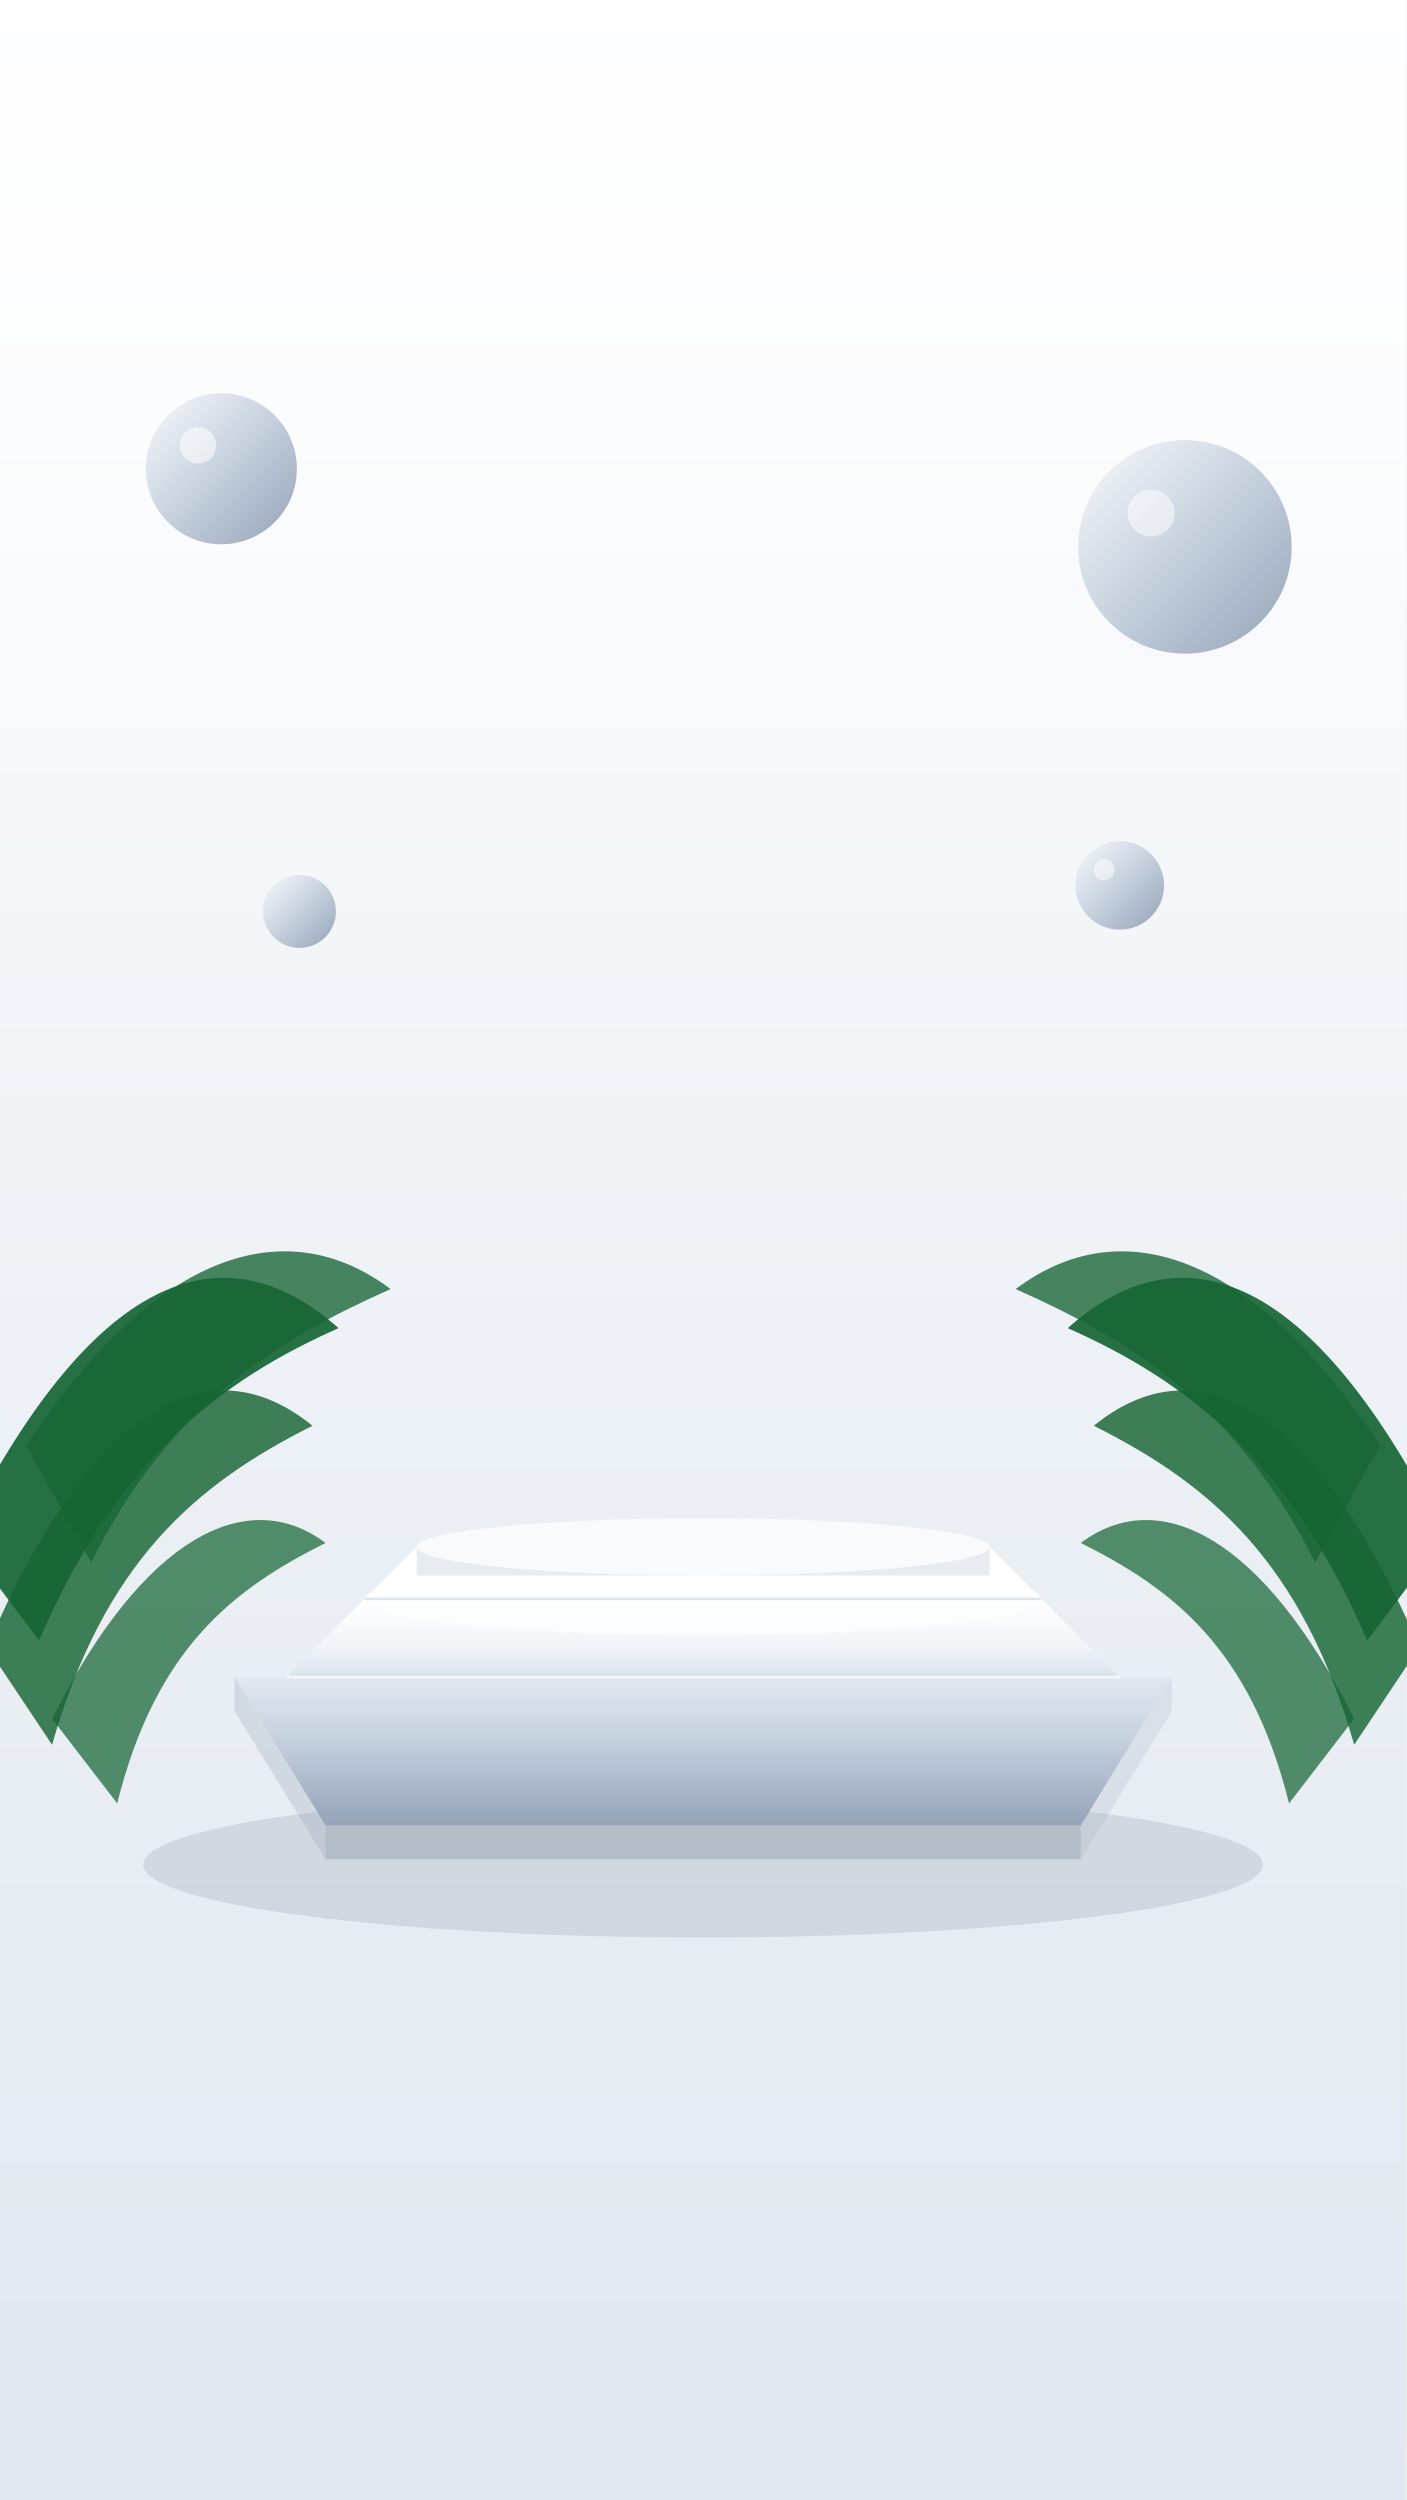
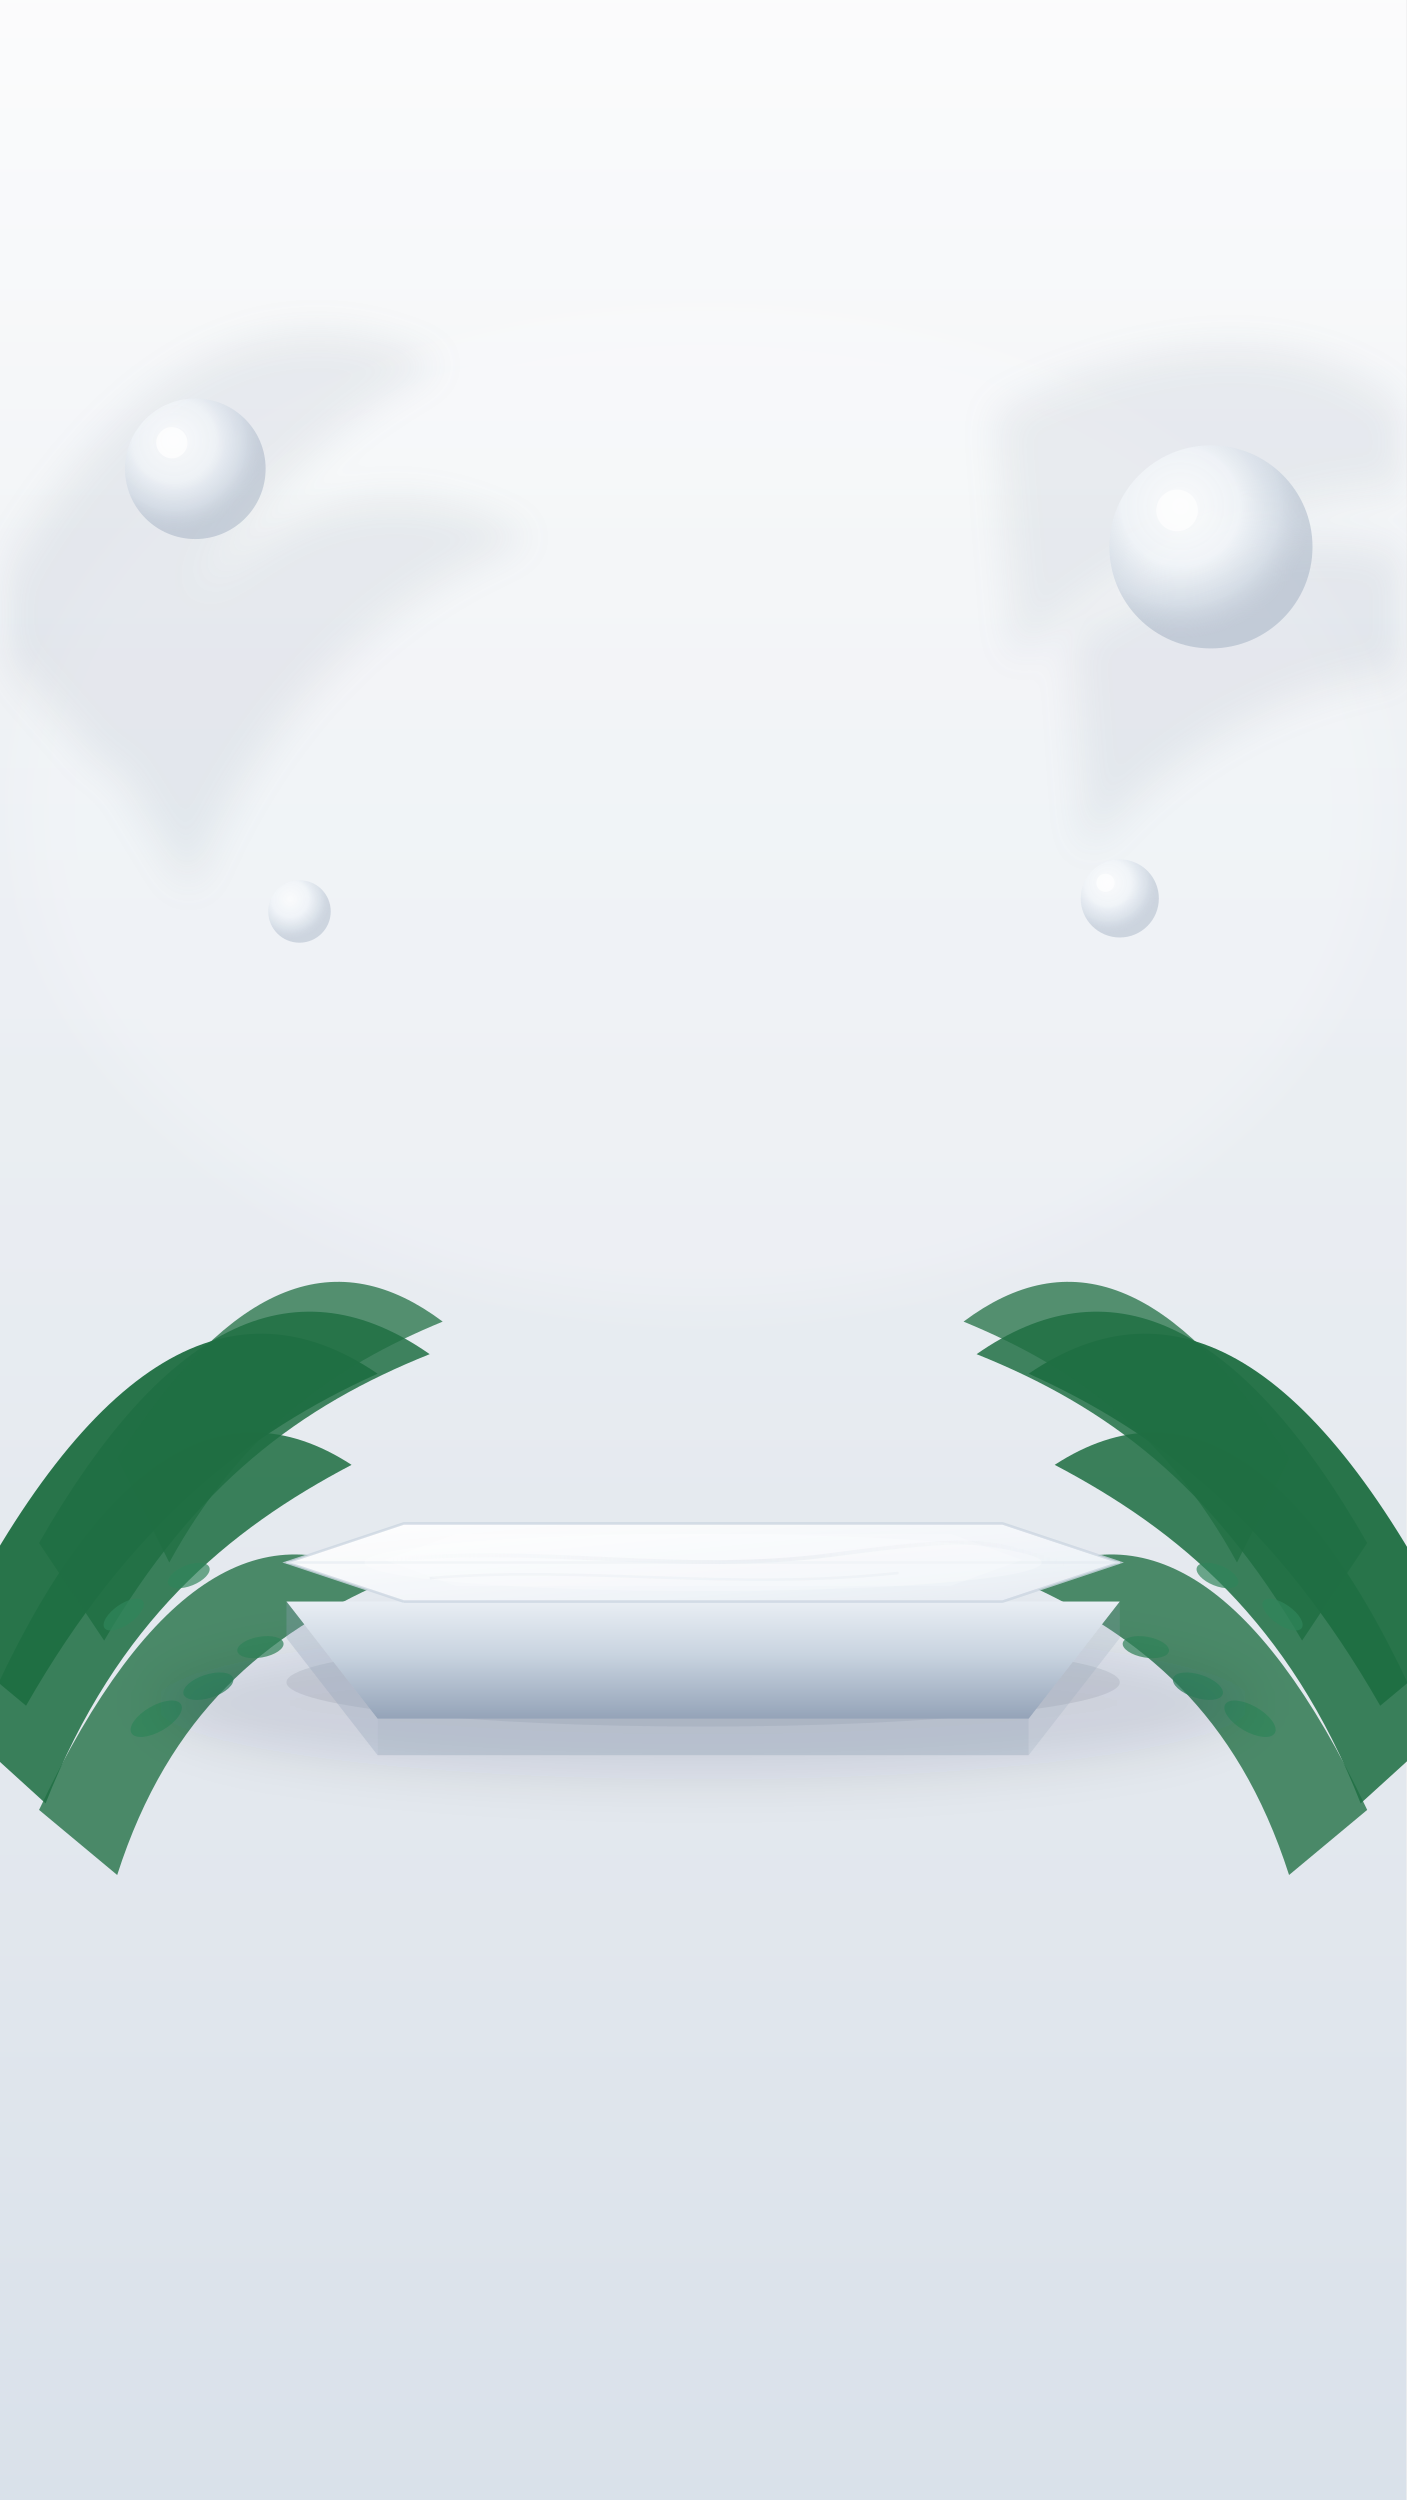
<svg xmlns="http://www.w3.org/2000/svg" width="1080" height="1920" viewBox="0 0 1080 1920">
  <defs>
-     <linearGradient id="bg" x1="0" y1="0" x2="0" y2="1">
-       <stop offset="0%" stop-color="#F8FAFC" />
-       <stop offset="45%" stop-color="#EEF2F6" />
+     <linearGradient id="bg-wall" x1="0" y1="0" x2="0" y2="1">
+       <stop offset="0%" stop-color="#F3F5F7" />
+       <stop offset="38%" stop-color="#E9EDF2" />
+       <stop offset="72%" stop-color="#E3E8EE" />
+       <stop offset="100%" stop-color="#D9E1EA" />
+     </linearGradient>
+     <linearGradient id="wall-softlight" x1="0.5" y1="0" x2="0.5" y2="1">
+       <stop offset="0%" stop-color="#FFFFFF" stop-opacity="0.65" />
+       <stop offset="45%" stop-color="#FFFFFF" stop-opacity="0.18" />
+       <stop offset="100%" stop-color="#FFFFFF" stop-opacity="0" />
+     </linearGradient>
+     <linearGradient id="marble-top" x1="0" y1="0" x2="1" y2="1">
+       <stop offset="0%" stop-color="#FFFFFF" />
+       <stop offset="35%" stop-color="#F6F8FA" />
+       <stop offset="70%" stop-color="#EDF2F7" />
      <stop offset="100%" stop-color="#E2E8F0" />
    </linearGradient>
-     <linearGradient id="wallGlow" x1="0.5" y1="0" x2="0.5" y2="1">
-       <stop offset="0%" stop-color="#FFFFFF" stop-opacity="0.95" />
-       <stop offset="55%" stop-color="#FFFFFF" stop-opacity="0.25" />
-       <stop offset="100%" stop-color="#FFFFFF" stop-opacity="0" />
+     <linearGradient id="marble-vein" x1="0" y1="0" x2="1" y2="0">
+       <stop offset="0%" stop-color="#CBD5E1" stop-opacity="0" />
+       <stop offset="40%" stop-color="#CBD5E1" stop-opacity="0.28" />
+       <stop offset="55%" stop-color="#94A3B8" stop-opacity="0.18" />
+       <stop offset="100%" stop-color="#CBD5E1" stop-opacity="0" />
    </linearGradient>
-     <linearGradient id="podiumTop" x1="0" y1="0" x2="0" y2="1">
-       <stop offset="0%" stop-color="#FFFFFF" />
-       <stop offset="60%" stop-color="#F1F5F9" />
-       <stop offset="100%" stop-color="#D9E2EC" />
+     <linearGradient id="silver-side" x1="0" y1="0" x2="0" y2="1">
+       <stop offset="0%" stop-color="#F8FAFC" />
+       <stop offset="30%" stop-color="#DDE5EE" />
+       <stop offset="55%" stop-color="#C4CFDB" />
+       <stop offset="100%" stop-color="#9FB0C2" />
    </linearGradient>
-     <linearGradient id="podiumFront" x1="0" y1="0" x2="0" y2="1">
-       <stop offset="0%" stop-color="#E2E8F0" />
-       <stop offset="40%" stop-color="#C7D2DF" />
+     <linearGradient id="silver-front" x1="0" y1="0" x2="0" y2="1">
+       <stop offset="0%" stop-color="#E9EEF4" />
+       <stop offset="45%" stop-color="#C9D4E0" />
      <stop offset="100%" stop-color="#94A3B8" />
    </linearGradient>
-     <linearGradient id="metal" x1="0" y1="0" x2="1" y2="1">
-       <stop offset="0%" stop-color="#F8FAFC" />
-       <stop offset="45%" stop-color="#CBD5E1" />
-       <stop offset="100%" stop-color="#94A3B8" />
-     </linearGradient>
+     <radialGradient id="pearl" cx="35%" cy="30%" r="65%">
+       <stop offset="0%" stop-color="#FFFFFF" stop-opacity="0.98" />
+       <stop offset="45%" stop-color="#F1F5F9" stop-opacity="0.95" />
+       <stop offset="75%" stop-color="#CBD5E1" stop-opacity="0.85" />
+       <stop offset="100%" stop-color="#94A3B8" stop-opacity="0.55" />
+     </radialGradient>
+     <filter id="leafShadow" x="-20%" y="-20%" width="140%" height="140%">
+       <feGaussianBlur stdDeviation="14" />
+     </filter>
+     <filter id="softAmbient" x="-30%" y="-30%" width="160%" height="160%">
+       <feGaussianBlur stdDeviation="18" />
+     </filter>
  </defs>
-   <rect width="1080" height="1920" fill="url(#bg)" />
-   <rect width="1080" height="1200" fill="url(#wallGlow)" />
-   <g id="leaves-left" fill="#166534">
-     <path d="M-30 1180 C 70 980, 170 940, 260 1020 C 170 1060, 90 1120, 30 1260 Z" fill-opacity="0.92" />
-     <path d="M-10 1265 C 70 1080, 160 1030, 240 1095 C 150 1140, 80 1200, 40 1340 Z" fill-opacity="0.82" />
-     <path d="M40 1320 C 110 1180, 190 1140, 250 1185 C 180 1220, 120 1265, 90 1385 Z" fill-opacity="0.72" />
-     <path d="M20 1110 C 120 960, 220 930, 300 990 C 210 1030, 130 1080, 70 1200 Z" fill-opacity="0.78" />
+   <rect width="1080" height="1920" fill="url(#bg-wall)" />
+   <rect width="1080" height="1200" fill="url(#wall-softlight)" />
+   <ellipse cx="540" cy="620" rx="520" ry="380" fill="#FFFFFF" fill-opacity="0.18" filter="url(#softAmbient)" />
+   <g id="wall-leaf-shadows" filter="url(#leafShadow)" fill="#64748B" opacity="0.10">
+     <path d="M-40 420 C 120 260, 260 240, 360 340 C 240 360, 120 430, 20 560 Z" transform="rotate(-18 160 380)" />
+     <path d="M60 520 C 200 380, 320 360, 420 450 C 300 470, 190 540, 110 660 Z" transform="rotate(-12 240 500)" />
+     <path d="M760 360 C 900 240, 1040 230, 1120 330 C 1010 350, 900 420, 820 540 Z" transform="rotate(14 940 360)" />
+     <path d="M820 520 C 960 390, 1080 380, 1160 480 C 1040 500, 930 560, 860 680 Z" transform="rotate(10 1000 520)" />
  </g>
-   <g id="leaves-right" fill="#166534" transform="translate(1080,0) scale(-1,1)">
-     <path d="M-30 1180 C 70 980, 170 940, 260 1020 C 170 1060, 90 1120, 30 1260 Z" fill-opacity="0.92" />
-     <path d="M-10 1265 C 70 1080, 160 1030, 240 1095 C 150 1140, 80 1200, 40 1340 Z" fill-opacity="0.82" />
-     <path d="M40 1320 C 110 1180, 190 1140, 250 1185 C 180 1220, 120 1265, 90 1385 Z" fill-opacity="0.72" />
-     <path d="M20 1110 C 120 960, 220 930, 300 990 C 210 1030, 130 1080, 70 1200 Z" fill-opacity="0.78" />
+   <g id="pearl-spheres">
+     <circle cx="150" cy="360" r="54" fill="url(#pearl)" fill-opacity="0.75" />
+     <circle cx="132" cy="340" r="12" fill="#FFFFFF" fill-opacity="0.7" />
+     <circle cx="930" cy="420" r="78" fill="url(#pearl)" fill-opacity="0.78" />
+     <circle cx="904" cy="392" r="16" fill="#FFFFFF" fill-opacity="0.65" />
+     <circle cx="860" cy="690" r="30" fill="url(#pearl)" fill-opacity="0.7" />
+     <circle cx="849" cy="678" r="7" fill="#FFFFFF" fill-opacity="0.65" />
+     <circle cx="230" cy="700" r="24" fill="url(#pearl)" fill-opacity="0.68" />
  </g>
-   <g id="podium">
-     <ellipse cx="540" cy="1432" rx="430" ry="56" fill="#0F172A" fill-opacity="0.10" />
-     <polygon points="180,1288 900,1288 830,1402 250,1402" fill="url(#podiumFront)" />
-     <polygon points="250,1402 830,1402 830,1428 250,1428" fill="#7C8CA1" fill-opacity="0.35" />
-     <polygon points="180,1288 250,1402 250,1428 180,1314" fill="#94A3B8" fill-opacity="0.28" />
-     <polygon points="900,1288 830,1402 830,1428 900,1314" fill="#94A3B8" fill-opacity="0.18" />
-     <polygon points="220,1288 860,1288 800,1228 280,1228" fill="url(#podiumTop)" />
-     <ellipse cx="540" cy="1228" rx="260" ry="28" fill="#FFFFFF" fill-opacity="0.55" />
-     <polygon points="280,1228 800,1228 760,1188 320,1188" fill="#FFFFFF" />
-     <polygon points="320,1188 760,1188 760,1210 320,1210" fill="#CBD5E1" fill-opacity="0.45" />
-     <ellipse cx="540" cy="1188" rx="220" ry="22" fill="#F8FAFC" />
-     <line x1="220" y1="1288" x2="860" y2="1288" stroke="#FFFFFF" stroke-opacity="0.7" stroke-width="2" />
-     <line x1="280" y1="1228" x2="800" y2="1228" stroke="#CBD5E1" stroke-opacity="0.6" stroke-width="2" />
+   <g id="foliage-bottom-left">
+     <g fill="#1F6F43">
+       <path d="M-40 1260 C 70 1040, 180 980, 290 1055 C 190 1100, 100 1170, 20 1310 Z" fill-opacity="0.95" />
+       <path d="M-20 1335 C 70 1120, 170 1060, 270 1125 C 175 1175, 90 1245, 35 1385 Z" fill-opacity="0.86" />
+       <path d="M30 1390 C 115 1210, 205 1160, 295 1215 C 205 1255, 130 1315, 90 1440 Z" fill-opacity="0.78" />
+       <path d="M30 1185 C 130 1010, 230 970, 330 1040 C 230 1080, 150 1140, 80 1260 Z" fill-opacity="0.84" />
+       <path d="M90 1120 C 180 980, 260 955, 340 1015 C 255 1050, 185 1100, 130 1200 Z" fill-opacity="0.74" />
+     </g>
+     <g fill="#2F855A">
+       <ellipse cx="120" cy="1320" rx="22" ry="10" transform="rotate(-30 120 1320)" fill-opacity="0.75" />
+       <ellipse cx="160" cy="1295" rx="20" ry="9" transform="rotate(-18 160 1295)" fill-opacity="0.72" />
+       <ellipse cx="200" cy="1265" rx="18" ry="8" transform="rotate(-10 200 1265)" fill-opacity="0.7" />
+       <ellipse cx="95" cy="1240" rx="18" ry="8" transform="rotate(-35 95 1240)" fill-opacity="0.7" />
+       <ellipse cx="145" cy="1210" rx="17" ry="8" transform="rotate(-22 145 1210)" fill-opacity="0.68" />
+     </g>
  </g>
-   <g id="spheres">
-     <circle cx="170" cy="360" r="58" fill="url(#metal)" />
-     <circle cx="152" cy="342" r="14" fill="#FFFFFF" fill-opacity="0.55" />
-     <circle cx="910" cy="420" r="82" fill="url(#metal)" />
-     <circle cx="884" cy="394" r="18" fill="#FFFFFF" fill-opacity="0.5" />
-     <circle cx="860" cy="680" r="34" fill="url(#metal)" />
-     <circle cx="848" cy="668" r="8" fill="#FFFFFF" fill-opacity="0.5" />
-     <circle cx="230" cy="700" r="28" fill="url(#metal)" />
+   <g id="foliage-bottom-right" transform="translate(1080,0) scale(-1,1)">
+     <g fill="#1F6F43">
+       <path d="M-40 1260 C 70 1040, 180 980, 290 1055 C 190 1100, 100 1170, 20 1310 Z" fill-opacity="0.95" />
+       <path d="M-20 1335 C 70 1120, 170 1060, 270 1125 C 175 1175, 90 1245, 35 1385 Z" fill-opacity="0.86" />
+       <path d="M30 1390 C 115 1210, 205 1160, 295 1215 C 205 1255, 130 1315, 90 1440 Z" fill-opacity="0.78" />
+       <path d="M30 1185 C 130 1010, 230 970, 330 1040 C 230 1080, 150 1140, 80 1260 Z" fill-opacity="0.84" />
+       <path d="M90 1120 C 180 980, 260 955, 340 1015 C 255 1050, 185 1100, 130 1200 Z" fill-opacity="0.74" />
+     </g>
+     <g fill="#2F855A">
+       <ellipse cx="120" cy="1320" rx="22" ry="10" transform="rotate(-30 120 1320)" fill-opacity="0.75" />
+       <ellipse cx="160" cy="1295" rx="20" ry="9" transform="rotate(-18 160 1295)" fill-opacity="0.72" />
+       <ellipse cx="200" cy="1265" rx="18" ry="8" transform="rotate(-10 200 1265)" fill-opacity="0.7" />
+       <ellipse cx="95" cy="1240" rx="18" ry="8" transform="rotate(-35 95 1240)" fill-opacity="0.7" />
+       <ellipse cx="145" cy="1210" rx="17" ry="8" transform="rotate(-22 145 1210)" fill-opacity="0.68" />
+     </g>
+   </g>
+   <g id="hex-podium">
+     <ellipse cx="540" cy="1308" rx="420" ry="58" fill="#0F172A" fill-opacity="0.10" filter="url(#softAmbient)" />
+     <ellipse cx="540" cy="1292" rx="320" ry="34" fill="#334155" fill-opacity="0.10" />
+     <polygon points="220,1230 860,1230 790,1320 290,1320" fill="url(#silver-front)" />
+     <polygon points="220,1230 290,1320 290,1348 220,1258" fill="#94A3B8" fill-opacity="0.32" />
+     <polygon points="860,1230 790,1320 790,1348 860,1258" fill="#94A3B8" fill-opacity="0.22" />
+     <polygon points="290,1320 790,1320 790,1348 290,1348" fill="#7F93A8" fill-opacity="0.30" />
+     <polygon points="310,1230 770,1230 860,1200 770,1170 310,1170 220,1200" fill="url(#marble-top)" />
+     <polygon points="310,1170 770,1170 860,1200 770,1230 310,1230 220,1200" fill="#FFFFFF" fill-opacity="0.12" />
+     <path d="M300 1198 C 420 1186, 520 1210, 640 1194 S 760 1184, 820 1202" stroke="url(#marble-vein)" stroke-width="3" fill="none" />
+     <path d="M330 1212 C 450 1202, 560 1222, 690 1208" stroke="#94A3B8" stroke-opacity="0.10" stroke-width="2" fill="none" />
+     <polyline points="310,1230 770,1230 860,1200 770,1170 310,1170 220,1200 310,1230" fill="none" stroke="#CBD5E1" stroke-opacity="0.8" stroke-width="2" />
+     <line x1="220" y1="1200" x2="860" y2="1200" stroke="#E2E8F0" stroke-opacity="0.55" stroke-width="2" />
+     <ellipse cx="540" cy="1200" rx="260" ry="22" fill="#FFFFFF" fill-opacity="0.22" />
+     <polygon points="350,1178 730,1178 785,1198 730,1218 350,1218 295,1198" fill="#FFFFFF" fill-opacity="0.18" />
  </g>
</svg>
